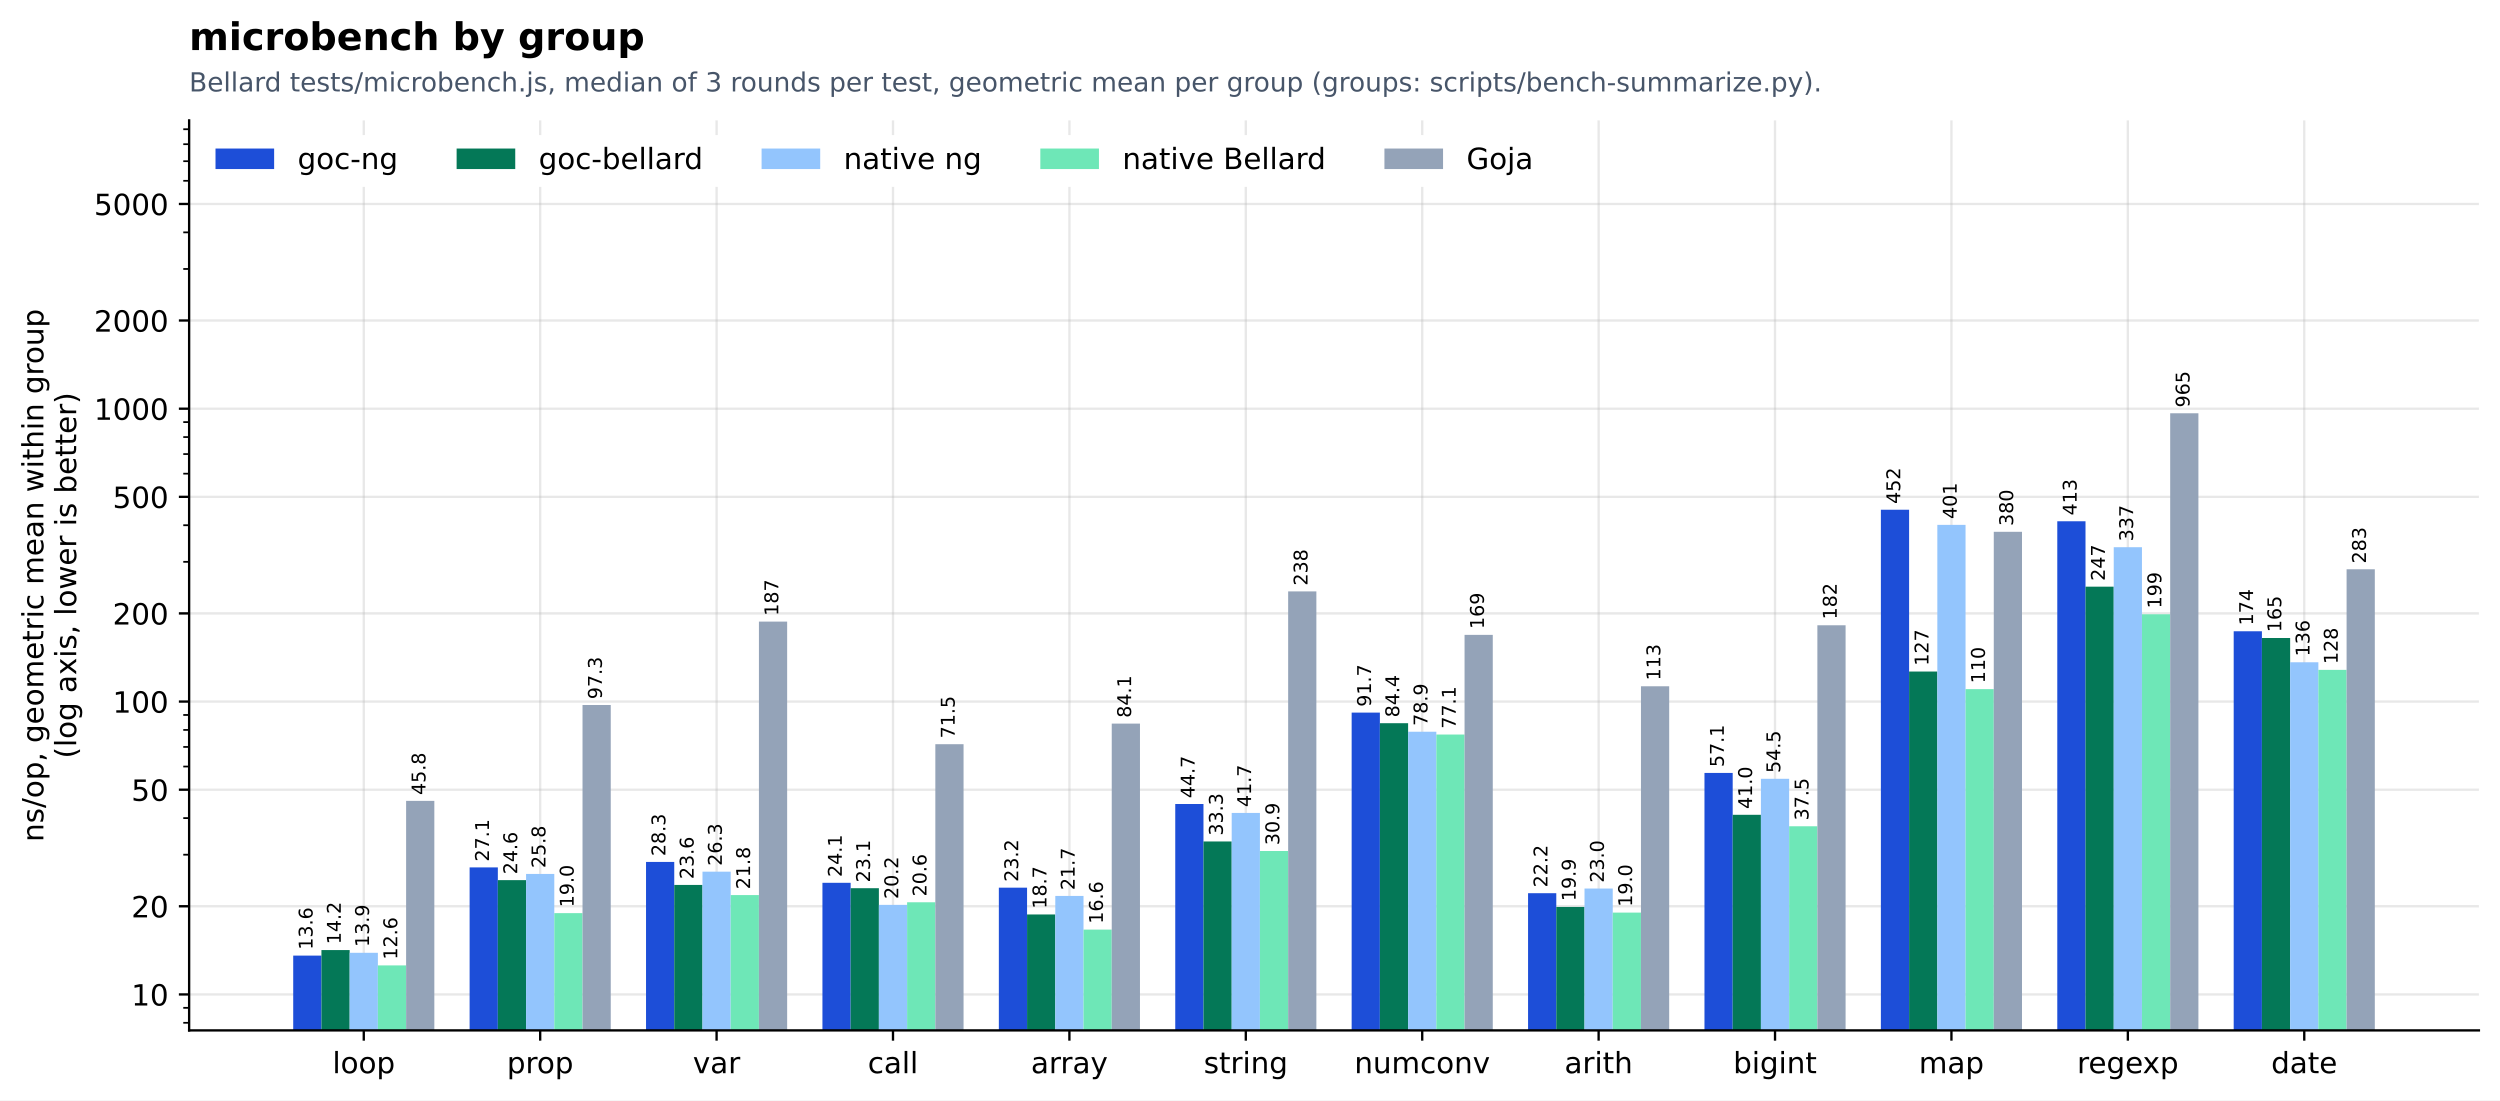
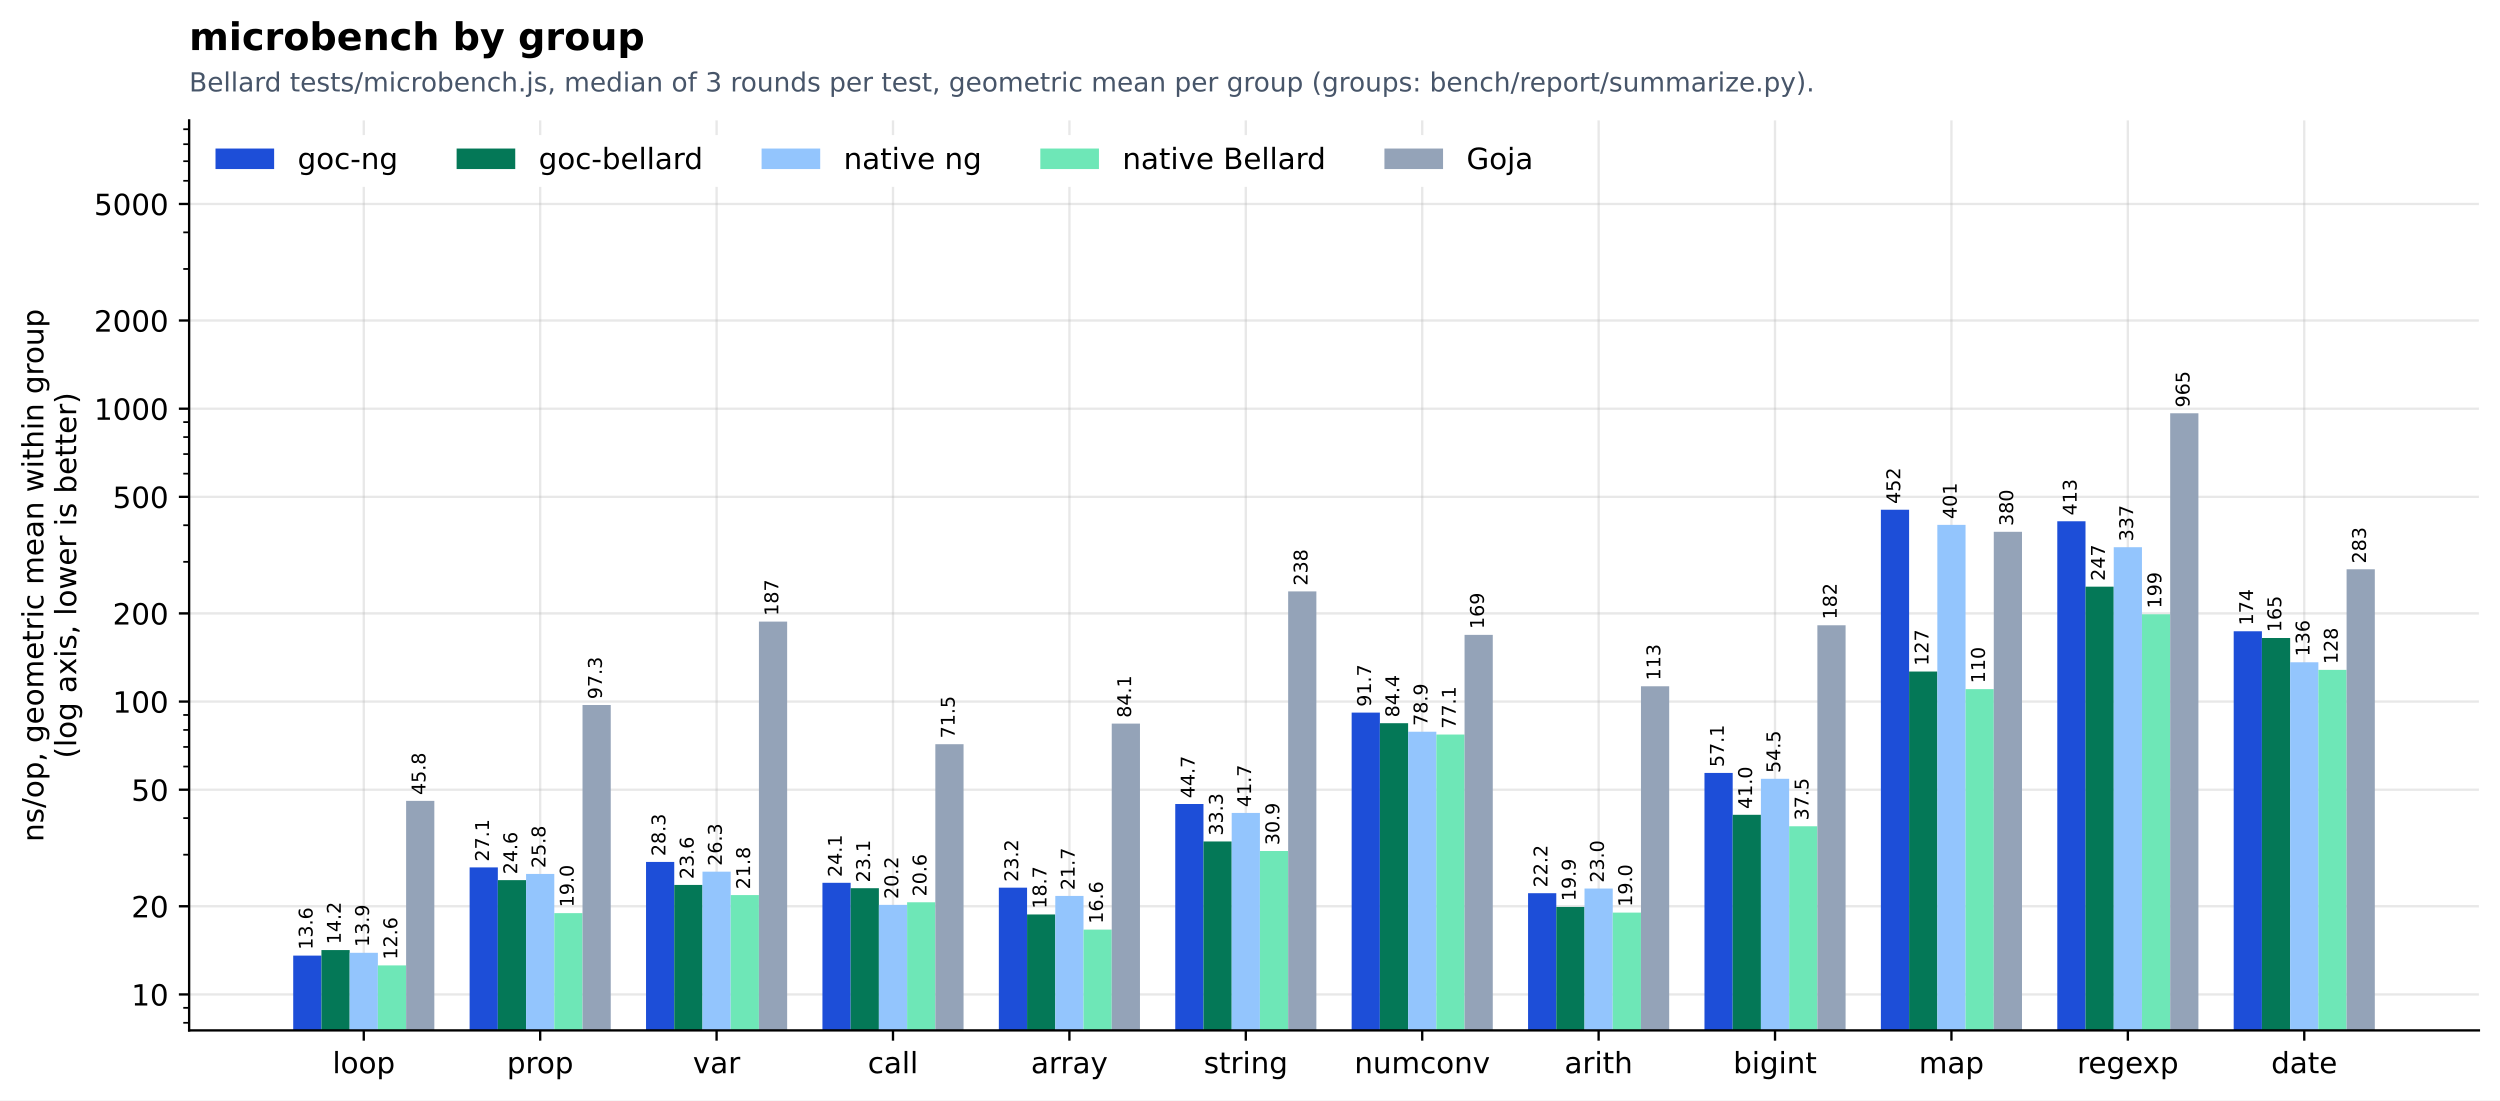
<svg xmlns="http://www.w3.org/2000/svg" xmlns:xlink="http://www.w3.org/1999/xlink" width="852.926pt" height="375.42pt" viewBox="0 0 852.926 375.42" version="1.1">
  <defs>
    <style type="text/css">*{stroke-linejoin: round; stroke-linecap: butt}</style>
  </defs>
  <g id="figure_1">
    <g id="patch_1">
      <path d="M 0 375.42  L 852.926 375.42  L 852.926 0  L 0 0  z " style="fill: #ffffff" />
    </g>
    <g id="axes_1">
      <g id="patch_2">
        <path d="M 64.526 351.542  L 845.726 351.542  L 845.726 41.078  L 64.526 41.078  z " style="fill: #ffffff" />
      </g>
      <g id="matplotlib.axis_1">
        <g id="xtick_1">
          <g id="line2d_1">
            <path d="M 124.109 351.542  L 124.109 41.078  " clip-path="url(#p40f3d04105)" style="fill: none; stroke: #b0b0b0; stroke-opacity: 0.3; stroke-width: 0.8; stroke-linecap: square" />
          </g>
          <g id="line2d_2">
            <defs>
              <path id="m925b6985c6" d="M 0 0  L 0 3.5  " style="stroke: #000000; stroke-width: 0.8" />
            </defs>
            <g>
              <use xlink:href="#m925b6985c6" x="124.109" y="351.542" style="stroke: #000000; stroke-width: 0.8" />
            </g>
          </g>
          <g id="text_1">
            <text style="font-size: 10px; font-family: 'DejaVu Sans'; text-anchor: middle" x="124.109" y="366.14" transform="rotate(-0 124.109 366.1404)">loop</text>
          </g>
        </g>
        <g id="xtick_2">
          <g id="line2d_3">
            <path d="M 184.294 351.542  L 184.294 41.078  " clip-path="url(#p40f3d04105)" style="fill: none; stroke: #b0b0b0; stroke-opacity: 0.3; stroke-width: 0.8; stroke-linecap: square" />
          </g>
          <g id="line2d_4">
            <g>
              <use xlink:href="#m925b6985c6" x="184.294" y="351.542" style="stroke: #000000; stroke-width: 0.8" />
            </g>
          </g>
          <g id="text_2">
            <text style="font-size: 10px; font-family: 'DejaVu Sans'; text-anchor: middle" x="184.294" y="366.14" transform="rotate(-0 184.2939 366.1404)">prop</text>
          </g>
        </g>
        <g id="xtick_3">
          <g id="line2d_5">
            <path d="M 244.479 351.542  L 244.479 41.078  " clip-path="url(#p40f3d04105)" style="fill: none; stroke: #b0b0b0; stroke-opacity: 0.3; stroke-width: 0.8; stroke-linecap: square" />
          </g>
          <g id="line2d_6">
            <g>
              <use xlink:href="#m925b6985c6" x="244.479" y="351.542" style="stroke: #000000; stroke-width: 0.8" />
            </g>
          </g>
          <g id="text_3">
            <text style="font-size: 10px; font-family: 'DejaVu Sans'; text-anchor: middle" x="244.479" y="366.14" transform="rotate(-0 244.4788 366.1404)">var</text>
          </g>
        </g>
        <g id="xtick_4">
          <g id="line2d_7">
            <path d="M 304.664 351.542  L 304.664 41.078  " clip-path="url(#p40f3d04105)" style="fill: none; stroke: #b0b0b0; stroke-opacity: 0.3; stroke-width: 0.8; stroke-linecap: square" />
          </g>
          <g id="line2d_8">
            <g>
              <use xlink:href="#m925b6985c6" x="304.664" y="351.542" style="stroke: #000000; stroke-width: 0.8" />
            </g>
          </g>
          <g id="text_4">
            <text style="font-size: 10px; font-family: 'DejaVu Sans'; text-anchor: middle" x="304.664" y="366.14" transform="rotate(-0 304.6637 366.1404)">call</text>
          </g>
        </g>
        <g id="xtick_5">
          <g id="line2d_9">
            <path d="M 364.849 351.542  L 364.849 41.078  " clip-path="url(#p40f3d04105)" style="fill: none; stroke: #b0b0b0; stroke-opacity: 0.3; stroke-width: 0.8; stroke-linecap: square" />
          </g>
          <g id="line2d_10">
            <g>
              <use xlink:href="#m925b6985c6" x="364.849" y="351.542" style="stroke: #000000; stroke-width: 0.8" />
            </g>
          </g>
          <g id="text_5">
            <text style="font-size: 10px; font-family: 'DejaVu Sans'; text-anchor: middle" x="364.849" y="366.14" transform="rotate(-0 364.8486 366.1404)">array</text>
          </g>
        </g>
        <g id="xtick_6">
          <g id="line2d_11">
            <path d="M 425.033 351.542  L 425.033 41.078  " clip-path="url(#p40f3d04105)" style="fill: none; stroke: #b0b0b0; stroke-opacity: 0.3; stroke-width: 0.8; stroke-linecap: square" />
          </g>
          <g id="line2d_12">
            <g>
              <use xlink:href="#m925b6985c6" x="425.033" y="351.542" style="stroke: #000000; stroke-width: 0.8" />
            </g>
          </g>
          <g id="text_6">
            <text style="font-size: 10px; font-family: 'DejaVu Sans'; text-anchor: middle" x="425.033" y="366.14" transform="rotate(-0 425.0335 366.1404)">string</text>
          </g>
        </g>
        <g id="xtick_7">
          <g id="line2d_13">
            <path d="M 485.218 351.542  L 485.218 41.078  " clip-path="url(#p40f3d04105)" style="fill: none; stroke: #b0b0b0; stroke-opacity: 0.3; stroke-width: 0.8; stroke-linecap: square" />
          </g>
          <g id="line2d_14">
            <g>
              <use xlink:href="#m925b6985c6" x="485.218" y="351.542" style="stroke: #000000; stroke-width: 0.8" />
            </g>
          </g>
          <g id="text_7">
            <text style="font-size: 10px; font-family: 'DejaVu Sans'; text-anchor: middle" x="485.218" y="366.14" transform="rotate(-0 485.2184 366.1404)">numconv</text>
          </g>
        </g>
        <g id="xtick_8">
          <g id="line2d_15">
            <path d="M 545.403 351.542  L 545.403 41.078  " clip-path="url(#p40f3d04105)" style="fill: none; stroke: #b0b0b0; stroke-opacity: 0.3; stroke-width: 0.8; stroke-linecap: square" />
          </g>
          <g id="line2d_16">
            <g>
              <use xlink:href="#m925b6985c6" x="545.403" y="351.542" style="stroke: #000000; stroke-width: 0.8" />
            </g>
          </g>
          <g id="text_8">
            <text style="font-size: 10px; font-family: 'DejaVu Sans'; text-anchor: middle" x="545.403" y="366.14" transform="rotate(-0 545.4033 366.1404)">arith</text>
          </g>
        </g>
        <g id="xtick_9">
          <g id="line2d_17">
            <path d="M 605.588 351.542  L 605.588 41.078  " clip-path="url(#p40f3d04105)" style="fill: none; stroke: #b0b0b0; stroke-opacity: 0.3; stroke-width: 0.8; stroke-linecap: square" />
          </g>
          <g id="line2d_18">
            <g>
              <use xlink:href="#m925b6985c6" x="605.588" y="351.542" style="stroke: #000000; stroke-width: 0.8" />
            </g>
          </g>
          <g id="text_9">
            <text style="font-size: 10px; font-family: 'DejaVu Sans'; text-anchor: middle" x="605.588" y="366.14" transform="rotate(-0 605.5882 366.1404)">bigint</text>
          </g>
        </g>
        <g id="xtick_10">
          <g id="line2d_19">
            <path d="M 665.773 351.542  L 665.773 41.078  " clip-path="url(#p40f3d04105)" style="fill: none; stroke: #b0b0b0; stroke-opacity: 0.3; stroke-width: 0.8; stroke-linecap: square" />
          </g>
          <g id="line2d_20">
            <g>
              <use xlink:href="#m925b6985c6" x="665.773" y="351.542" style="stroke: #000000; stroke-width: 0.8" />
            </g>
          </g>
          <g id="text_10">
            <text style="font-size: 10px; font-family: 'DejaVu Sans'; text-anchor: middle" x="665.773" y="366.14" transform="rotate(-0 665.7731 366.1404)">map</text>
          </g>
        </g>
        <g id="xtick_11">
          <g id="line2d_21">
            <path d="M 725.958 351.542  L 725.958 41.078  " clip-path="url(#p40f3d04105)" style="fill: none; stroke: #b0b0b0; stroke-opacity: 0.3; stroke-width: 0.8; stroke-linecap: square" />
          </g>
          <g id="line2d_22">
            <g>
              <use xlink:href="#m925b6985c6" x="725.958" y="351.542" style="stroke: #000000; stroke-width: 0.8" />
            </g>
          </g>
          <g id="text_11">
            <text style="font-size: 10px; font-family: 'DejaVu Sans'; text-anchor: middle" x="725.958" y="366.14" transform="rotate(-0 725.958 366.1404)">regexp</text>
          </g>
        </g>
        <g id="xtick_12">
          <g id="line2d_23">
            <path d="M 786.143 351.542  L 786.143 41.078  " clip-path="url(#p40f3d04105)" style="fill: none; stroke: #b0b0b0; stroke-opacity: 0.3; stroke-width: 0.8; stroke-linecap: square" />
          </g>
          <g id="line2d_24">
            <g>
              <use xlink:href="#m925b6985c6" x="786.143" y="351.542" style="stroke: #000000; stroke-width: 0.8" />
            </g>
          </g>
          <g id="text_12">
            <text style="font-size: 10px; font-family: 'DejaVu Sans'; text-anchor: middle" x="786.143" y="366.14" transform="rotate(-0 786.1429 366.1404)">date</text>
          </g>
        </g>
      </g>
      <g id="matplotlib.axis_2">
        <g id="ytick_1">
          <g id="line2d_25">
            <path d="M 64.526 339.27  L 845.726 339.27  " clip-path="url(#p40f3d04105)" style="fill: none; stroke: #b0b0b0; stroke-opacity: 0.3; stroke-width: 0.8; stroke-linecap: square" />
          </g>
          <g id="line2d_26">
            <defs>
              <path id="mc9c76953e8" d="M 0 0  L -3.5 0  " style="stroke: #000000; stroke-width: 0.8" />
            </defs>
            <g>
              <use xlink:href="#mc9c76953e8" x="64.526" y="339.27" style="stroke: #000000; stroke-width: 0.8" />
            </g>
          </g>
          <g id="text_13">
            <text style="font-size: 10px; font-family: 'DejaVu Sans'; text-anchor: end" x="57.526" y="343.069" transform="rotate(-0 57.52594 343.0694)">10</text>
          </g>
        </g>
        <g id="ytick_2">
          <g id="line2d_27">
            <path d="M 64.526 309.192  L 845.726 309.192  " clip-path="url(#p40f3d04105)" style="fill: none; stroke: #b0b0b0; stroke-opacity: 0.3; stroke-width: 0.8; stroke-linecap: square" />
          </g>
          <g id="line2d_28">
            <g>
              <use xlink:href="#mc9c76953e8" x="64.526" y="309.192" style="stroke: #000000; stroke-width: 0.8" />
            </g>
          </g>
          <g id="text_14">
            <text style="font-size: 10px; font-family: 'DejaVu Sans'; text-anchor: end" x="57.526" y="312.991" transform="rotate(-0 57.52594 312.9909)">20</text>
          </g>
        </g>
        <g id="ytick_3">
          <g id="line2d_29">
            <path d="M 64.526 269.43  L 845.726 269.43  " clip-path="url(#p40f3d04105)" style="fill: none; stroke: #b0b0b0; stroke-opacity: 0.3; stroke-width: 0.8; stroke-linecap: square" />
          </g>
          <g id="line2d_30">
            <g>
              <use xlink:href="#mc9c76953e8" x="64.526" y="269.43" style="stroke: #000000; stroke-width: 0.8" />
            </g>
          </g>
          <g id="text_15">
            <text style="font-size: 10px; font-family: 'DejaVu Sans'; text-anchor: end" x="57.526" y="273.229" transform="rotate(-0 57.52594 273.2294)">50</text>
          </g>
        </g>
        <g id="ytick_4">
          <g id="line2d_31">
            <path d="M 64.526 239.352  L 845.726 239.352  " clip-path="url(#p40f3d04105)" style="fill: none; stroke: #b0b0b0; stroke-opacity: 0.3; stroke-width: 0.8; stroke-linecap: square" />
          </g>
          <g id="line2d_32">
            <g>
              <use xlink:href="#mc9c76953e8" x="64.526" y="239.352" style="stroke: #000000; stroke-width: 0.8" />
            </g>
          </g>
          <g id="text_16">
            <text style="font-size: 10px; font-family: 'DejaVu Sans'; text-anchor: end" x="57.526" y="243.151" transform="rotate(-0 57.52594 243.151)">100</text>
          </g>
        </g>
        <g id="ytick_5">
          <g id="line2d_33">
            <path d="M 64.526 209.273  L 845.726 209.273  " clip-path="url(#p40f3d04105)" style="fill: none; stroke: #b0b0b0; stroke-opacity: 0.3; stroke-width: 0.8; stroke-linecap: square" />
          </g>
          <g id="line2d_34">
            <g>
              <use xlink:href="#mc9c76953e8" x="64.526" y="209.273" style="stroke: #000000; stroke-width: 0.8" />
            </g>
          </g>
          <g id="text_17">
            <text style="font-size: 10px; font-family: 'DejaVu Sans'; text-anchor: end" x="57.526" y="213.073" transform="rotate(-0 57.52594 213.0725)">200</text>
          </g>
        </g>
        <g id="ytick_6">
          <g id="line2d_35">
            <path d="M 64.526 169.512  L 845.726 169.512  " clip-path="url(#p40f3d04105)" style="fill: none; stroke: #b0b0b0; stroke-opacity: 0.3; stroke-width: 0.8; stroke-linecap: square" />
          </g>
          <g id="line2d_36">
            <g>
              <use xlink:href="#mc9c76953e8" x="64.526" y="169.512" style="stroke: #000000; stroke-width: 0.8" />
            </g>
          </g>
          <g id="text_18">
            <text style="font-size: 10px; font-family: 'DejaVu Sans'; text-anchor: end" x="57.526" y="173.311" transform="rotate(-0 57.52594 173.311)">500</text>
          </g>
        </g>
        <g id="ytick_7">
          <g id="line2d_37">
            <path d="M 64.526 139.433  L 845.726 139.433  " clip-path="url(#p40f3d04105)" style="fill: none; stroke: #b0b0b0; stroke-opacity: 0.3; stroke-width: 0.8; stroke-linecap: square" />
          </g>
          <g id="line2d_38">
            <g>
              <use xlink:href="#mc9c76953e8" x="64.526" y="139.433" style="stroke: #000000; stroke-width: 0.8" />
            </g>
          </g>
          <g id="text_19">
            <text style="font-size: 10px; font-family: 'DejaVu Sans'; text-anchor: end" x="57.526" y="143.233" transform="rotate(-0 57.52594 143.2326)">1000</text>
          </g>
        </g>
        <g id="ytick_8">
          <g id="line2d_39">
            <path d="M 64.526 109.355  L 845.726 109.355  " clip-path="url(#p40f3d04105)" style="fill: none; stroke: #b0b0b0; stroke-opacity: 0.3; stroke-width: 0.8; stroke-linecap: square" />
          </g>
          <g id="line2d_40">
            <g>
              <use xlink:href="#mc9c76953e8" x="64.526" y="109.355" style="stroke: #000000; stroke-width: 0.8" />
            </g>
          </g>
          <g id="text_20">
            <text style="font-size: 10px; font-family: 'DejaVu Sans'; text-anchor: end" x="57.526" y="113.154" transform="rotate(-0 57.52594 113.1542)">2000</text>
          </g>
        </g>
        <g id="ytick_9">
          <g id="line2d_41">
            <path d="M 64.526 69.593  L 845.726 69.593  " clip-path="url(#p40f3d04105)" style="fill: none; stroke: #b0b0b0; stroke-opacity: 0.3; stroke-width: 0.8; stroke-linecap: square" />
          </g>
          <g id="line2d_42">
            <g>
              <use xlink:href="#mc9c76953e8" x="64.526" y="69.593" style="stroke: #000000; stroke-width: 0.8" />
            </g>
          </g>
          <g id="text_21">
            <text style="font-size: 10px; font-family: 'DejaVu Sans'; text-anchor: end" x="57.526" y="73.393" transform="rotate(-0 57.52594 73.39264)">5000</text>
          </g>
        </g>
        <g id="ytick_10">
          <g id="line2d_43">
            <defs>
              <path id="ma926b59d22" d="M 0 0  L -2 0  " style="stroke: #000000; stroke-width: 0.6" />
            </defs>
            <g>
              <use xlink:href="#ma926b59d22" x="64.526" y="348.953" style="stroke: #000000; stroke-width: 0.6" />
            </g>
          </g>
        </g>
        <g id="ytick_11">
          <g id="line2d_44">
            <g>
              <use xlink:href="#ma926b59d22" x="64.526" y="343.842" style="stroke: #000000; stroke-width: 0.6" />
            </g>
          </g>
        </g>
        <g id="ytick_12">
          <g id="line2d_45">
            <g>
              <use xlink:href="#ma926b59d22" x="64.526" y="291.597" style="stroke: #000000; stroke-width: 0.6" />
            </g>
          </g>
        </g>
        <g id="ytick_13">
          <g id="line2d_46">
            <g>
              <use xlink:href="#ma926b59d22" x="64.526" y="279.113" style="stroke: #000000; stroke-width: 0.6" />
            </g>
          </g>
        </g>
        <g id="ytick_14">
          <g id="line2d_47">
            <g>
              <use xlink:href="#ma926b59d22" x="64.526" y="261.519" style="stroke: #000000; stroke-width: 0.6" />
            </g>
          </g>
        </g>
        <g id="ytick_15">
          <g id="line2d_48">
            <g>
              <use xlink:href="#ma926b59d22" x="64.526" y="254.829" style="stroke: #000000; stroke-width: 0.6" />
            </g>
          </g>
        </g>
        <g id="ytick_16">
          <g id="line2d_49">
            <g>
              <use xlink:href="#ma926b59d22" x="64.526" y="249.035" style="stroke: #000000; stroke-width: 0.6" />
            </g>
          </g>
        </g>
        <g id="ytick_17">
          <g id="line2d_50">
            <g>
              <use xlink:href="#ma926b59d22" x="64.526" y="243.924" style="stroke: #000000; stroke-width: 0.6" />
            </g>
          </g>
        </g>
        <g id="ytick_18">
          <g id="line2d_51">
            <g>
              <use xlink:href="#ma926b59d22" x="64.526" y="191.679" style="stroke: #000000; stroke-width: 0.6" />
            </g>
          </g>
        </g>
        <g id="ytick_19">
          <g id="line2d_52">
            <g>
              <use xlink:href="#ma926b59d22" x="64.526" y="179.195" style="stroke: #000000; stroke-width: 0.6" />
            </g>
          </g>
        </g>
        <g id="ytick_20">
          <g id="line2d_53">
            <g>
              <use xlink:href="#ma926b59d22" x="64.526" y="161.6" style="stroke: #000000; stroke-width: 0.6" />
            </g>
          </g>
        </g>
        <g id="ytick_21">
          <g id="line2d_54">
            <g>
              <use xlink:href="#ma926b59d22" x="64.526" y="154.911" style="stroke: #000000; stroke-width: 0.6" />
            </g>
          </g>
        </g>
        <g id="ytick_22">
          <g id="line2d_55">
            <g>
              <use xlink:href="#ma926b59d22" x="64.526" y="149.116" style="stroke: #000000; stroke-width: 0.6" />
            </g>
          </g>
        </g>
        <g id="ytick_23">
          <g id="line2d_56">
            <g>
              <use xlink:href="#ma926b59d22" x="64.526" y="144.005" style="stroke: #000000; stroke-width: 0.6" />
            </g>
          </g>
        </g>
        <g id="ytick_24">
          <g id="line2d_57">
            <g>
              <use xlink:href="#ma926b59d22" x="64.526" y="91.76" style="stroke: #000000; stroke-width: 0.6" />
            </g>
          </g>
        </g>
        <g id="ytick_25">
          <g id="line2d_58">
            <g>
              <use xlink:href="#ma926b59d22" x="64.526" y="79.277" style="stroke: #000000; stroke-width: 0.6" />
            </g>
          </g>
        </g>
        <g id="ytick_26">
          <g id="line2d_59">
            <g>
              <use xlink:href="#ma926b59d22" x="64.526" y="61.682" style="stroke: #000000; stroke-width: 0.6" />
            </g>
          </g>
        </g>
        <g id="ytick_27">
          <g id="line2d_60">
            <g>
              <use xlink:href="#ma926b59d22" x="64.526" y="54.993" style="stroke: #000000; stroke-width: 0.6" />
            </g>
          </g>
        </g>
        <g id="ytick_28">
          <g id="line2d_61">
            <g>
              <use xlink:href="#ma926b59d22" x="64.526" y="49.198" style="stroke: #000000; stroke-width: 0.6" />
            </g>
          </g>
        </g>
        <g id="ytick_29">
          <g id="line2d_62">
            <g>
              <use xlink:href="#ma926b59d22" x="64.526" y="44.087" style="stroke: #000000; stroke-width: 0.6" />
            </g>
          </g>
        </g>
        <g id="text_22">
          <text style="font-size: 10px; font-family: 'DejaVu Sans'" transform="translate(14.79844 287.2217) rotate(-90)">ns/op, geometric mean within group</text>
          <text style="font-size: 10px; font-family: 'DejaVu Sans'" transform="translate(25.99625 258.7631) rotate(-90)">(log axis, lower is better)</text>
        </g>
      </g>
      <g id="patch_3">
        <path d="M 100.035 100357.571  L 109.665 100357.571  L 109.665 326.015  L 100.035 326.015  z " clip-path="url(#p40f3d04105)" style="fill: #1d4ed8" />
      </g>
      <g id="patch_4">
        <path d="M 160.22 100357.571  L 169.85 100357.571  L 169.85 295.936  L 160.22 295.936  z " clip-path="url(#p40f3d04105)" style="fill: #1d4ed8" />
      </g>
      <g id="patch_5">
        <path d="M 220.405 100357.571  L 230.034 100357.571  L 230.034 294.069  L 220.405 294.069  z " clip-path="url(#p40f3d04105)" style="fill: #1d4ed8" />
      </g>
      <g id="patch_6">
        <path d="M 280.59 100357.571  L 290.219 100357.571  L 290.219 301.19  L 280.59 301.19  z " clip-path="url(#p40f3d04105)" style="fill: #1d4ed8" />
      </g>
      <g id="patch_7">
        <path d="M 340.775 100357.571  L 350.404 100357.571  L 350.404 302.838  L 340.775 302.838  z " clip-path="url(#p40f3d04105)" style="fill: #1d4ed8" />
      </g>
      <g id="patch_8">
        <path d="M 400.96 100357.571  L 410.589 100357.571  L 410.589 274.31  L 400.96 274.31  z " clip-path="url(#p40f3d04105)" style="fill: #1d4ed8" />
      </g>
      <g id="patch_9">
        <path d="M 461.144 100357.571  L 470.774 100357.571  L 470.774 243.121  L 461.144 243.121  z " clip-path="url(#p40f3d04105)" style="fill: #1d4ed8" />
      </g>
      <g id="patch_10">
        <path d="M 521.329 100357.571  L 530.959 100357.571  L 530.959 304.732  L 521.329 304.732  z " clip-path="url(#p40f3d04105)" style="fill: #1d4ed8" />
      </g>
      <g id="patch_11">
        <path d="M 581.514 100357.571  L 591.144 100357.571  L 591.144 263.706  L 581.514 263.706  z " clip-path="url(#p40f3d04105)" style="fill: #1d4ed8" />
      </g>
      <g id="patch_12">
        <path d="M 641.699 100357.571  L 651.329 100357.571  L 651.329 173.913  L 641.699 173.913  z " clip-path="url(#p40f3d04105)" style="fill: #1d4ed8" />
      </g>
      <g id="patch_13">
        <path d="M 701.884 100357.571  L 711.514 100357.571  L 711.514 177.844  L 701.884 177.844  z " clip-path="url(#p40f3d04105)" style="fill: #1d4ed8" />
      </g>
      <g id="patch_14">
        <path d="M 762.069 100357.571  L 771.699 100357.571  L 771.699 215.367  L 762.069 215.367  z " clip-path="url(#p40f3d04105)" style="fill: #1d4ed8" />
      </g>
      <g id="patch_15">
        <path d="M 109.665 100357.571  L 119.294 100357.571  L 119.294 324.138  L 109.665 324.138  z " clip-path="url(#p40f3d04105)" style="fill: #047857" />
      </g>
      <g id="patch_16">
        <path d="M 169.85 100357.571  L 179.479 100357.571  L 179.479 300.273  L 169.85 300.273  z " clip-path="url(#p40f3d04105)" style="fill: #047857" />
      </g>
      <g id="patch_17">
        <path d="M 230.034 100357.571  L 239.664 100357.571  L 239.664 301.919  L 230.034 301.919  z " clip-path="url(#p40f3d04105)" style="fill: #047857" />
      </g>
      <g id="patch_18">
        <path d="M 290.219 100357.571  L 299.849 100357.571  L 299.849 303.031  L 290.219 303.031  z " clip-path="url(#p40f3d04105)" style="fill: #047857" />
      </g>
      <g id="patch_19">
        <path d="M 350.404 100357.571  L 360.034 100357.571  L 360.034 311.999  L 350.404 311.999  z " clip-path="url(#p40f3d04105)" style="fill: #047857" />
      </g>
      <g id="patch_20">
        <path d="M 410.589 100357.571  L 420.219 100357.571  L 420.219 287.078  L 410.589 287.078  z " clip-path="url(#p40f3d04105)" style="fill: #047857" />
      </g>
      <g id="patch_21">
        <path d="M 470.774 100357.571  L 480.404 100357.571  L 480.404 246.731  L 470.774 246.731  z " clip-path="url(#p40f3d04105)" style="fill: #047857" />
      </g>
      <g id="patch_22">
        <path d="M 530.959 100357.571  L 540.588 100357.571  L 540.588 309.42  L 530.959 309.42  z " clip-path="url(#p40f3d04105)" style="fill: #047857" />
      </g>
      <g id="patch_23">
        <path d="M 591.144 100357.571  L 600.773 100357.571  L 600.773 277.994  L 591.144 277.994  z " clip-path="url(#p40f3d04105)" style="fill: #047857" />
      </g>
      <g id="patch_24">
        <path d="M 651.329 100357.571  L 660.958 100357.571  L 660.958 229.119  L 651.329 229.119  z " clip-path="url(#p40f3d04105)" style="fill: #047857" />
      </g>
      <g id="patch_25">
        <path d="M 711.514 100357.571  L 721.143 100357.571  L 721.143 200.157  L 711.514 200.157  z " clip-path="url(#p40f3d04105)" style="fill: #047857" />
      </g>
      <g id="patch_26">
        <path d="M 771.699 100357.571  L 781.328 100357.571  L 781.328 217.668  L 771.699 217.668  z " clip-path="url(#p40f3d04105)" style="fill: #047857" />
      </g>
      <g id="patch_27">
        <path d="M 119.294 100357.571  L 128.924 100357.571  L 128.924 325.069  L 119.294 325.069  z " clip-path="url(#p40f3d04105)" style="fill: #93c5fd" />
      </g>
      <g id="patch_28">
        <path d="M 179.479 100357.571  L 189.109 100357.571  L 189.109 298.149  L 179.479 298.149  z " clip-path="url(#p40f3d04105)" style="fill: #93c5fd" />
      </g>
      <g id="patch_29">
        <path d="M 239.664 100357.571  L 249.294 100357.571  L 249.294 297.378  L 239.664 297.378  z " clip-path="url(#p40f3d04105)" style="fill: #93c5fd" />
      </g>
      <g id="patch_30">
        <path d="M 299.849 100357.571  L 309.478 100357.571  L 309.478 308.712  L 299.849 308.712  z " clip-path="url(#p40f3d04105)" style="fill: #93c5fd" />
      </g>
      <g id="patch_31">
        <path d="M 360.034 100357.571  L 369.663 100357.571  L 369.663 305.669  L 360.034 305.669  z " clip-path="url(#p40f3d04105)" style="fill: #93c5fd" />
      </g>
      <g id="patch_32">
        <path d="M 420.219 100357.571  L 429.848 100357.571  L 429.848 277.342  L 420.219 277.342  z " clip-path="url(#p40f3d04105)" style="fill: #93c5fd" />
      </g>
      <g id="patch_33">
        <path d="M 480.404 100357.571  L 490.033 100357.571  L 490.033 249.649  L 480.404 249.649  z " clip-path="url(#p40f3d04105)" style="fill: #93c5fd" />
      </g>
      <g id="patch_34">
        <path d="M 540.588 100357.571  L 550.218 100357.571  L 550.218 303.141  L 540.588 303.141  z " clip-path="url(#p40f3d04105)" style="fill: #93c5fd" />
      </g>
      <g id="patch_35">
        <path d="M 600.773 100357.571  L 610.403 100357.571  L 610.403 265.705  L 600.773 265.705  z " clip-path="url(#p40f3d04105)" style="fill: #93c5fd" />
      </g>
      <g id="patch_36">
        <path d="M 660.958 100357.571  L 670.588 100357.571  L 670.588 179.066  L 660.958 179.066  z " clip-path="url(#p40f3d04105)" style="fill: #93c5fd" />
      </g>
      <g id="patch_37">
        <path d="M 721.143 100357.571  L 730.773 100357.571  L 730.773 186.689  L 721.143 186.689  z " clip-path="url(#p40f3d04105)" style="fill: #93c5fd" />
      </g>
      <g id="patch_38">
        <path d="M 781.328 100357.571  L 790.958 100357.571  L 790.958 225.935  L 781.328 225.935  z " clip-path="url(#p40f3d04105)" style="fill: #93c5fd" />
      </g>
      <g id="patch_39">
        <path d="M 128.924 100357.571  L 138.553 100357.571  L 138.553 329.375  L 128.924 329.375  z " clip-path="url(#p40f3d04105)" style="fill: #6ee7b7" />
      </g>
      <g id="patch_40">
        <path d="M 189.109 100357.571  L 198.738 100357.571  L 198.738 311.531  L 189.109 311.531  z " clip-path="url(#p40f3d04105)" style="fill: #6ee7b7" />
      </g>
      <g id="patch_41">
        <path d="M 249.294 100357.571  L 258.923 100357.571  L 258.923 305.375  L 249.294 305.375  z " clip-path="url(#p40f3d04105)" style="fill: #6ee7b7" />
      </g>
      <g id="patch_42">
        <path d="M 309.478 100357.571  L 319.108 100357.571  L 319.108 307.817  L 309.478 307.817  z " clip-path="url(#p40f3d04105)" style="fill: #6ee7b7" />
      </g>
      <g id="patch_43">
        <path d="M 369.663 100357.571  L 379.293 100357.571  L 379.293 317.149  L 369.663 317.149  z " clip-path="url(#p40f3d04105)" style="fill: #6ee7b7" />
      </g>
      <g id="patch_44">
        <path d="M 429.848 100357.571  L 439.478 100357.571  L 439.478 290.339  L 429.848 290.339  z " clip-path="url(#p40f3d04105)" style="fill: #6ee7b7" />
      </g>
      <g id="patch_45">
        <path d="M 490.033 100357.571  L 499.663 100357.571  L 499.663 250.611  L 490.033 250.611  z " clip-path="url(#p40f3d04105)" style="fill: #6ee7b7" />
      </g>
      <g id="patch_46">
        <path d="M 550.218 100357.571  L 559.848 100357.571  L 559.848 311.353  L 550.218 311.353  z " clip-path="url(#p40f3d04105)" style="fill: #6ee7b7" />
      </g>
      <g id="patch_47">
        <path d="M 610.403 100357.571  L 620.033 100357.571  L 620.033 281.893  L 610.403 281.893  z " clip-path="url(#p40f3d04105)" style="fill: #6ee7b7" />
      </g>
      <g id="patch_48">
        <path d="M 670.588 100357.571  L 680.217 100357.571  L 680.217 235.115  L 670.588 235.115  z " clip-path="url(#p40f3d04105)" style="fill: #6ee7b7" />
      </g>
      <g id="patch_49">
        <path d="M 730.773 100357.571  L 740.402 100357.571  L 740.402 209.561  L 730.773 209.561  z " clip-path="url(#p40f3d04105)" style="fill: #6ee7b7" />
      </g>
      <g id="patch_50">
        <path d="M 790.958 100357.571  L 800.587 100357.571  L 800.587 228.549  L 790.958 228.549  z " clip-path="url(#p40f3d04105)" style="fill: #6ee7b7" />
      </g>
      <g id="patch_51">
        <path d="M 138.553 100357.571  L 148.183 100357.571  L 148.183 273.229  L 138.553 273.229  z " clip-path="url(#p40f3d04105)" style="fill: #94a3b8" />
      </g>
      <g id="patch_52">
        <path d="M 198.738 100357.571  L 208.368 100357.571  L 208.368 240.533  L 198.738 240.533  z " clip-path="url(#p40f3d04105)" style="fill: #94a3b8" />
      </g>
      <g id="patch_53">
        <path d="M 258.923 100357.571  L 268.553 100357.571  L 268.553 212.08  L 258.923 212.08  z " clip-path="url(#p40f3d04105)" style="fill: #94a3b8" />
      </g>
      <g id="patch_54">
        <path d="M 319.108 100357.571  L 328.738 100357.571  L 328.738 253.906  L 319.108 253.906  z " clip-path="url(#p40f3d04105)" style="fill: #94a3b8" />
      </g>
      <g id="patch_55">
        <path d="M 379.293 100357.571  L 388.923 100357.571  L 388.923 246.877  L 379.293 246.877  z " clip-path="url(#p40f3d04105)" style="fill: #94a3b8" />
      </g>
      <g id="patch_56">
        <path d="M 439.478 100357.571  L 449.107 100357.571  L 449.107 201.776  L 439.478 201.776  z " clip-path="url(#p40f3d04105)" style="fill: #94a3b8" />
      </g>
      <g id="patch_57">
        <path d="M 499.663 100357.571  L 509.292 100357.571  L 509.292 216.595  L 499.663 216.595  z " clip-path="url(#p40f3d04105)" style="fill: #94a3b8" />
      </g>
      <g id="patch_58">
        <path d="M 559.848 100357.571  L 569.477 100357.571  L 569.477 234.13  L 559.848 234.13  z " clip-path="url(#p40f3d04105)" style="fill: #94a3b8" />
      </g>
      <g id="patch_59">
        <path d="M 620.033 100357.571  L 629.662 100357.571  L 629.662 213.321  L 620.033 213.321  z " clip-path="url(#p40f3d04105)" style="fill: #94a3b8" />
      </g>
      <g id="patch_60">
        <path d="M 680.217 100357.571  L 689.847 100357.571  L 689.847 181.426  L 680.217 181.426  z " clip-path="url(#p40f3d04105)" style="fill: #94a3b8" />
      </g>
      <g id="patch_61">
        <path d="M 740.402 100357.571  L 750.032 100357.571  L 750.032 140.996  L 740.402 140.996  z " clip-path="url(#p40f3d04105)" style="fill: #94a3b8" />
      </g>
      <g id="patch_62">
        <path d="M 800.587 100357.571  L 810.217 100357.571  L 810.217 194.225  L 800.587 194.225  z " clip-path="url(#p40f3d04105)" style="fill: #94a3b8" />
      </g>
      <g id="patch_63">
        <path d="M 64.526 351.542  L 64.526 41.078  " style="fill: none; stroke: #000000; stroke-width: 0.8; stroke-linejoin: miter; stroke-linecap: square" />
      </g>
      <g id="patch_64">
        <path d="M 64.526 351.542  L 845.726 351.542  " style="fill: none; stroke: #000000; stroke-width: 0.8; stroke-linejoin: miter; stroke-linecap: square" />
      </g>
      <g id="text_23">
        <text style="font-size: 6.5px; font-family: 'DejaVu Sans'" transform="translate(106.6434 324.0152) rotate(-90)">13.6</text>
      </g>
      <g id="text_24">
        <text style="font-size: 6.5px; font-family: 'DejaVu Sans'" transform="translate(166.8283 293.936) rotate(-90)">27.1</text>
      </g>
      <g id="text_25">
        <text style="font-size: 6.5px; font-family: 'DejaVu Sans'" transform="translate(227.0132 292.0686) rotate(-90)">28.3</text>
      </g>
      <g id="text_26">
        <text style="font-size: 6.5px; font-family: 'DejaVu Sans'" transform="translate(287.1981 299.1896) rotate(-90)">24.1</text>
      </g>
      <g id="text_27">
        <text style="font-size: 6.5px; font-family: 'DejaVu Sans'" transform="translate(347.383 300.8378) rotate(-90)">23.2</text>
      </g>
      <g id="text_28">
        <text style="font-size: 6.5px; font-family: 'DejaVu Sans'" transform="translate(407.5679 272.3099) rotate(-90)">44.7</text>
      </g>
      <g id="text_29">
        <text style="font-size: 6.5px; font-family: 'DejaVu Sans'" transform="translate(467.7528 241.121) rotate(-90)">91.7</text>
      </g>
      <g id="text_30">
        <text style="font-size: 6.5px; font-family: 'DejaVu Sans'" transform="translate(527.9377 302.7319) rotate(-90)">22.2</text>
      </g>
      <g id="text_31">
        <text style="font-size: 6.5px; font-family: 'DejaVu Sans'" transform="translate(588.1226 261.7062) rotate(-90)">57.1</text>
      </g>
      <g id="text_32">
        <text style="font-size: 6.5px; font-family: 'DejaVu Sans'" transform="translate(648.3075 171.9126) rotate(-90)">452</text>
      </g>
      <g id="text_33">
        <text style="font-size: 6.5px; font-family: 'DejaVu Sans'" transform="translate(708.4924 175.8437) rotate(-90)">413</text>
      </g>
      <g id="text_34">
        <text style="font-size: 6.5px; font-family: 'DejaVu Sans'" transform="translate(768.6773 213.3672) rotate(-90)">174</text>
      </g>
      <g id="text_35">
        <text style="font-size: 6.5px; font-family: 'DejaVu Sans'" transform="translate(116.273 322.1379) rotate(-90)">14.2</text>
      </g>
      <g id="text_36">
        <text style="font-size: 6.5px; font-family: 'DejaVu Sans'" transform="translate(176.4579 298.2731) rotate(-90)">24.6</text>
      </g>
      <g id="text_37">
        <text style="font-size: 6.5px; font-family: 'DejaVu Sans'" transform="translate(236.6428 299.9188) rotate(-90)">23.6</text>
      </g>
      <g id="text_38">
        <text style="font-size: 6.5px; font-family: 'DejaVu Sans'" transform="translate(296.8277 301.0307) rotate(-90)">23.1</text>
      </g>
      <g id="text_39">
        <text style="font-size: 6.5px; font-family: 'DejaVu Sans'" transform="translate(357.0126 309.9989) rotate(-90)">18.7</text>
      </g>
      <g id="text_40">
        <text style="font-size: 6.5px; font-family: 'DejaVu Sans'" transform="translate(417.1975 285.0781) rotate(-90)">33.3</text>
      </g>
      <g id="text_41">
        <text style="font-size: 6.5px; font-family: 'DejaVu Sans'" transform="translate(477.3824 244.7307) rotate(-90)">84.4</text>
      </g>
      <g id="text_42">
        <text style="font-size: 6.5px; font-family: 'DejaVu Sans'" transform="translate(537.5673 307.4202) rotate(-90)">19.9</text>
      </g>
      <g id="text_43">
        <text style="font-size: 6.5px; font-family: 'DejaVu Sans'" transform="translate(597.7522 275.9943) rotate(-90)">41.0</text>
      </g>
      <g id="text_44">
        <text style="font-size: 6.5px; font-family: 'DejaVu Sans'" transform="translate(657.9371 227.1195) rotate(-90)">127</text>
      </g>
      <g id="text_45">
        <text style="font-size: 6.5px; font-family: 'DejaVu Sans'" transform="translate(718.122 198.1566) rotate(-90)">247</text>
      </g>
      <g id="text_46">
        <text style="font-size: 6.5px; font-family: 'DejaVu Sans'" transform="translate(778.3069 215.6681) rotate(-90)">165</text>
      </g>
      <g id="text_47">
        <text style="font-size: 6.5px; font-family: 'DejaVu Sans'" transform="translate(125.9026 323.0694) rotate(-90)">13.9</text>
      </g>
      <g id="text_48">
        <text style="font-size: 6.5px; font-family: 'DejaVu Sans'" transform="translate(186.0875 296.1489) rotate(-90)">25.8</text>
      </g>
      <g id="text_49">
        <text style="font-size: 6.5px; font-family: 'DejaVu Sans'" transform="translate(246.2724 295.3781) rotate(-90)">26.3</text>
      </g>
      <g id="text_50">
        <text style="font-size: 6.5px; font-family: 'DejaVu Sans'" transform="translate(306.4573 306.7121) rotate(-90)">20.2</text>
      </g>
      <g id="text_51">
        <text style="font-size: 6.5px; font-family: 'DejaVu Sans'" transform="translate(366.6422 303.6694) rotate(-90)">21.7</text>
      </g>
      <g id="text_52">
        <text style="font-size: 6.5px; font-family: 'DejaVu Sans'" transform="translate(426.8271 275.3424) rotate(-90)">41.7</text>
      </g>
      <g id="text_53">
        <text style="font-size: 6.5px; font-family: 'DejaVu Sans'" transform="translate(487.012 247.6489) rotate(-90)">78.9</text>
      </g>
      <g id="text_54">
        <text style="font-size: 6.5px; font-family: 'DejaVu Sans'" transform="translate(547.1969 301.1412) rotate(-90)">23.0</text>
      </g>
      <g id="text_55">
        <text style="font-size: 6.5px; font-family: 'DejaVu Sans'" transform="translate(607.3818 263.7048) rotate(-90)">54.5</text>
      </g>
      <g id="text_56">
        <text style="font-size: 6.5px; font-family: 'DejaVu Sans'" transform="translate(667.5667 177.066) rotate(-90)">401</text>
      </g>
      <g id="text_57">
        <text style="font-size: 6.5px; font-family: 'DejaVu Sans'" transform="translate(727.7516 184.6888) rotate(-90)">337</text>
      </g>
      <g id="text_58">
        <text style="font-size: 6.5px; font-family: 'DejaVu Sans'" transform="translate(787.9365 223.9348) rotate(-90)">136</text>
      </g>
      <g id="text_59">
        <text style="font-size: 6.5px; font-family: 'DejaVu Sans'" transform="translate(135.5322 327.3752) rotate(-90)">12.6</text>
      </g>
      <g id="text_60">
        <text style="font-size: 6.5px; font-family: 'DejaVu Sans'" transform="translate(195.7171 309.5312) rotate(-90)">19.0</text>
      </g>
      <g id="text_61">
        <text style="font-size: 6.5px; font-family: 'DejaVu Sans'" transform="translate(255.902 303.375) rotate(-90)">21.8</text>
      </g>
      <g id="text_62">
        <text style="font-size: 6.5px; font-family: 'DejaVu Sans'" transform="translate(316.0869 305.8172) rotate(-90)">20.6</text>
      </g>
      <g id="text_63">
        <text style="font-size: 6.5px; font-family: 'DejaVu Sans'" transform="translate(376.2718 315.1489) rotate(-90)">16.6</text>
      </g>
      <g id="text_64">
        <text style="font-size: 6.5px; font-family: 'DejaVu Sans'" transform="translate(436.4567 288.3385) rotate(-90)">30.9</text>
      </g>
      <g id="text_65">
        <text style="font-size: 6.5px; font-family: 'DejaVu Sans'" transform="translate(496.6416 248.6106) rotate(-90)">77.1</text>
      </g>
      <g id="text_66">
        <text style="font-size: 6.5px; font-family: 'DejaVu Sans'" transform="translate(556.8265 309.3526) rotate(-90)">19.0</text>
      </g>
      <g id="text_67">
        <text style="font-size: 6.5px; font-family: 'DejaVu Sans'" transform="translate(617.0114 279.8927) rotate(-90)">37.5</text>
      </g>
      <g id="text_68">
        <text style="font-size: 6.5px; font-family: 'DejaVu Sans'" transform="translate(677.1963 233.1146) rotate(-90)">110</text>
      </g>
      <g id="text_69">
        <text style="font-size: 6.5px; font-family: 'DejaVu Sans'" transform="translate(737.3812 207.5612) rotate(-90)">199</text>
      </g>
      <g id="text_70">
        <text style="font-size: 6.5px; font-family: 'DejaVu Sans'" transform="translate(797.5661 226.5492) rotate(-90)">128</text>
      </g>
      <g id="text_71">
        <text style="font-size: 6.5px; font-family: 'DejaVu Sans'" transform="translate(145.1618 271.2293) rotate(-90)">45.8</text>
      </g>
      <g id="text_72">
        <text style="font-size: 6.5px; font-family: 'DejaVu Sans'" transform="translate(205.3467 238.5328) rotate(-90)">97.3</text>
      </g>
      <g id="text_73">
        <text style="font-size: 6.5px; font-family: 'DejaVu Sans'" transform="translate(265.5315 210.0802) rotate(-90)">187</text>
      </g>
      <g id="text_74">
        <text style="font-size: 6.5px; font-family: 'DejaVu Sans'" transform="translate(325.7165 251.9056) rotate(-90)">71.5</text>
      </g>
      <g id="text_75">
        <text style="font-size: 6.5px; font-family: 'DejaVu Sans'" transform="translate(385.9013 244.8774) rotate(-90)">84.1</text>
      </g>
      <g id="text_76">
        <text style="font-size: 6.5px; font-family: 'DejaVu Sans'" transform="translate(446.0862 199.776) rotate(-90)">238</text>
      </g>
      <g id="text_77">
        <text style="font-size: 6.5px; font-family: 'DejaVu Sans'" transform="translate(506.2711 214.5946) rotate(-90)">169</text>
      </g>
      <g id="text_78">
        <text style="font-size: 6.5px; font-family: 'DejaVu Sans'" transform="translate(566.456 232.13) rotate(-90)">113</text>
      </g>
      <g id="text_79">
        <text style="font-size: 6.5px; font-family: 'DejaVu Sans'" transform="translate(626.6409 211.3215) rotate(-90)">182</text>
      </g>
      <g id="text_80">
        <text style="font-size: 6.5px; font-family: 'DejaVu Sans'" transform="translate(686.8258 179.4256) rotate(-90)">380</text>
      </g>
      <g id="text_81">
        <text style="font-size: 6.5px; font-family: 'DejaVu Sans'" transform="translate(747.0107 138.9964) rotate(-90)">965</text>
      </g>
      <g id="text_82">
        <text style="font-size: 6.5px; font-family: 'DejaVu Sans'" transform="translate(807.1956 192.2247) rotate(-90)">283</text>
      </g>
      <g id="text_83">
-         <text style="font-size: 9px; font-family: 'DejaVu Sans'; text-anchor: start; fill: #475569" x="64.526" y="31.206" transform="rotate(-0 64.52594 31.20625)">Bellard tests/microbench.js, median of 3 rounds per test, geometric mean per group (groups: scripts/bench-summarize.py).</text>
+         <text style="font-size: 9px; font-family: 'DejaVu Sans'; text-anchor: start; fill: #475569" x="64.526" y="31.206" transform="rotate(-0 64.52594 31.20625)">Bellard tests/microbench.js, median of 3 rounds per test, geometric mean per group (groups: bench/report/summarize.py).</text>
      </g>
      <g id="text_84">
        <text style="font-weight: 700; font-size: 13px; font-family: 'DejaVu Sans'; text-anchor: start" x="64.526" y="17.078" transform="rotate(-0 64.52594 17.07797)">microbench by group</text>
      </g>
      <g id="legend_1">
        <g id="patch_65">
          <path d="M 71.526 63.756  L 525.099 63.756  Q 527.099 63.756 527.099 61.756  L 527.099 48.078  Q 527.099 46.078 525.099 46.078  L 71.526 46.078  Q 69.526 46.078 69.526 48.078  L 69.526 61.756  Q 69.526 63.756 71.526 63.756  z " style="fill: #ffffff" />
        </g>
        <g id="patch_66">
          <path d="M 73.526 57.676  L 93.526 57.676  L 93.526 50.676  L 73.526 50.676  z " style="fill: #1d4ed8" />
        </g>
        <g id="text_85">
          <text style="font-size: 10px; font-family: 'DejaVu Sans'; text-anchor: start" x="101.526" y="57.676" transform="rotate(-0 101.5259 57.67641)">goc-ng</text>
        </g>
        <g id="patch_67">
          <path d="M 155.785 57.676  L 175.785 57.676  L 175.785 50.676  L 155.785 50.676  z " style="fill: #047857" />
        </g>
        <g id="text_86">
          <text style="font-size: 10px; font-family: 'DejaVu Sans'; text-anchor: start" x="183.785" y="57.676" transform="rotate(-0 183.7853 57.67641)">goc-bellard</text>
        </g>
        <g id="patch_68">
          <path d="M 259.829 57.676  L 279.829 57.676  L 279.829 50.676  L 259.829 50.676  z " style="fill: #93c5fd" />
        </g>
        <g id="text_87">
          <text style="font-size: 10px; font-family: 'DejaVu Sans'; text-anchor: start" x="287.829" y="57.676" transform="rotate(-0 287.8291 57.67641)">native ng</text>
        </g>
        <g id="patch_69">
          <path d="M 354.929 57.676  L 374.929 57.676  L 374.929 50.676  L 354.929 50.676  z " style="fill: #6ee7b7" />
        </g>
        <g id="text_88">
          <text style="font-size: 10px; font-family: 'DejaVu Sans'; text-anchor: start" x="382.929" y="57.676" transform="rotate(-0 382.9291 57.67641)">native Bellard</text>
        </g>
        <g id="patch_70">
          <path d="M 472.326 57.676  L 492.326 57.676  L 492.326 50.676  L 472.326 50.676  z " style="fill: #94a3b8" />
        </g>
        <g id="text_89">
          <text style="font-size: 10px; font-family: 'DejaVu Sans'; text-anchor: start" x="500.326" y="57.676" transform="rotate(-0 500.3259 57.67641)">Goja</text>
        </g>
      </g>
    </g>
  </g>
  <defs>
    <clipPath id="p40f3d04105">
      <rect x="64.526" y="41.078" width="781.2" height="310.464" />
    </clipPath>
  </defs>
</svg>
